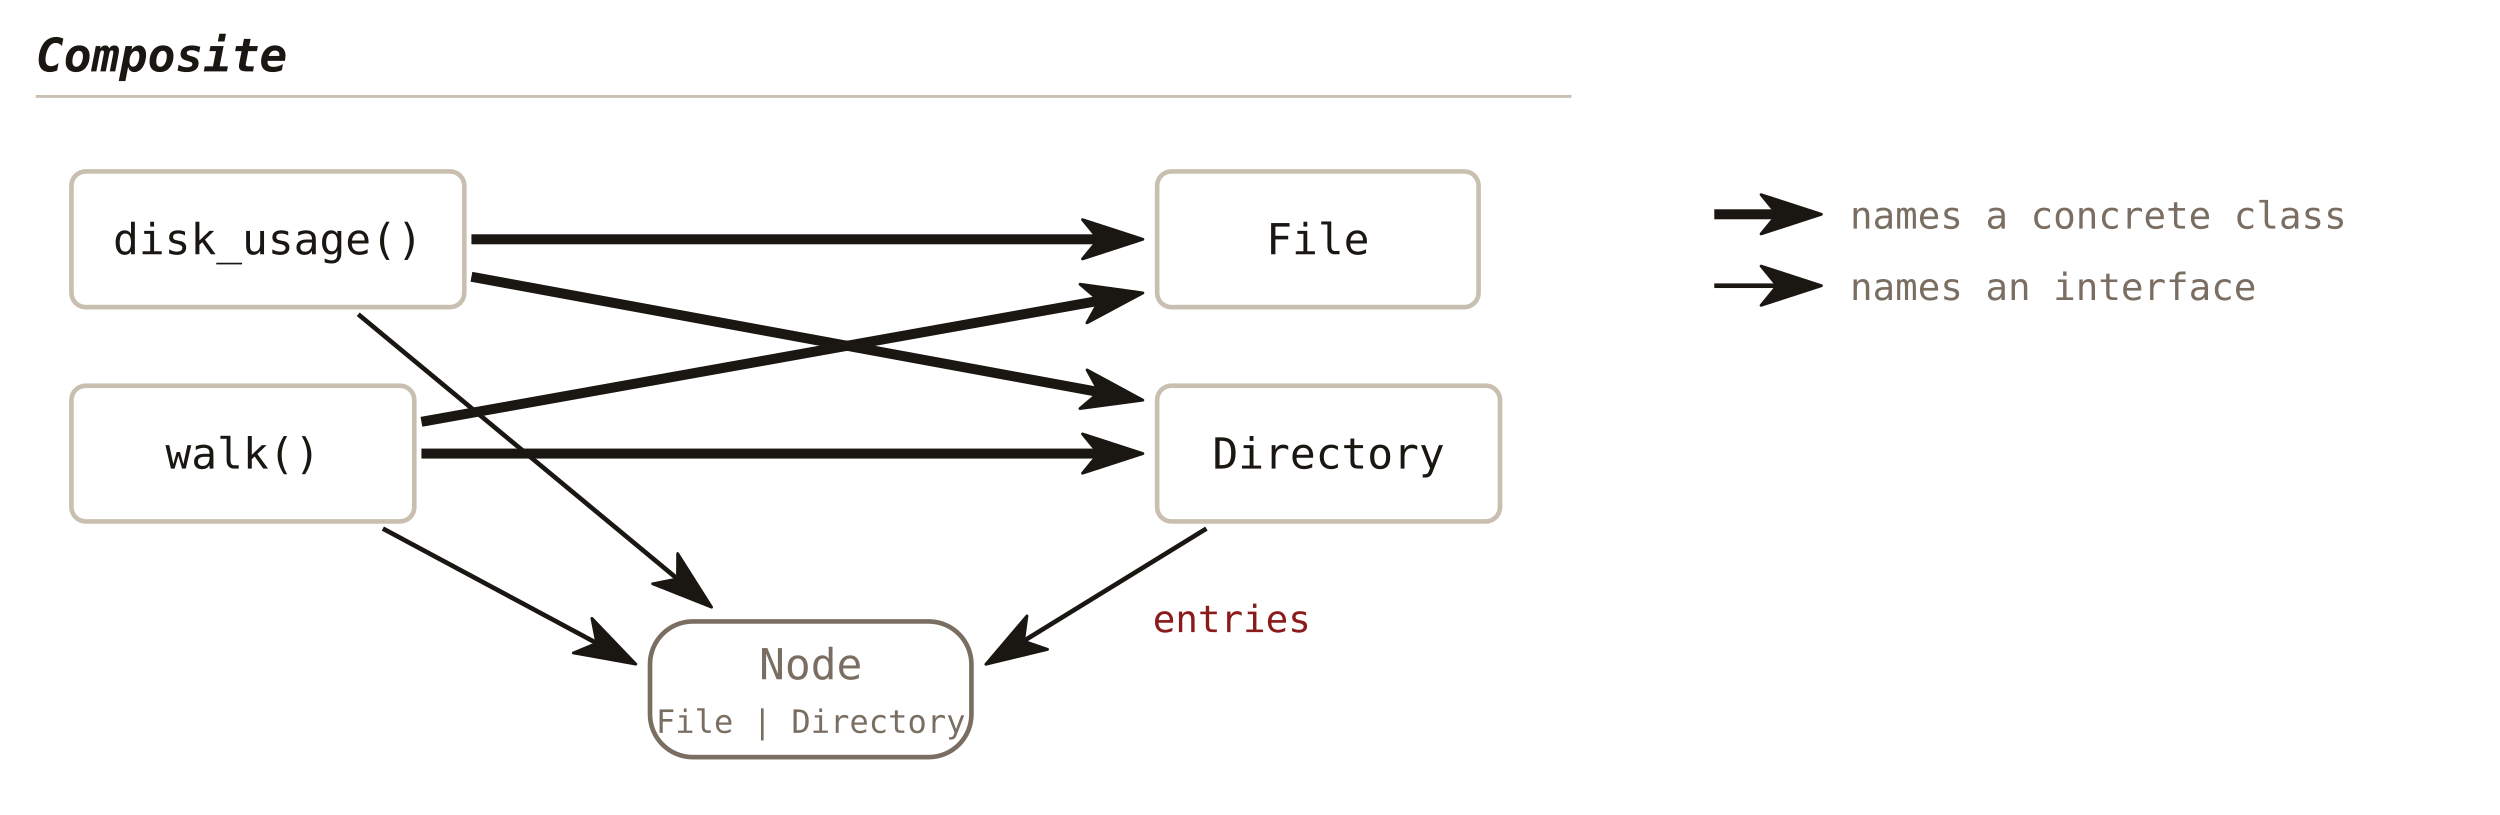
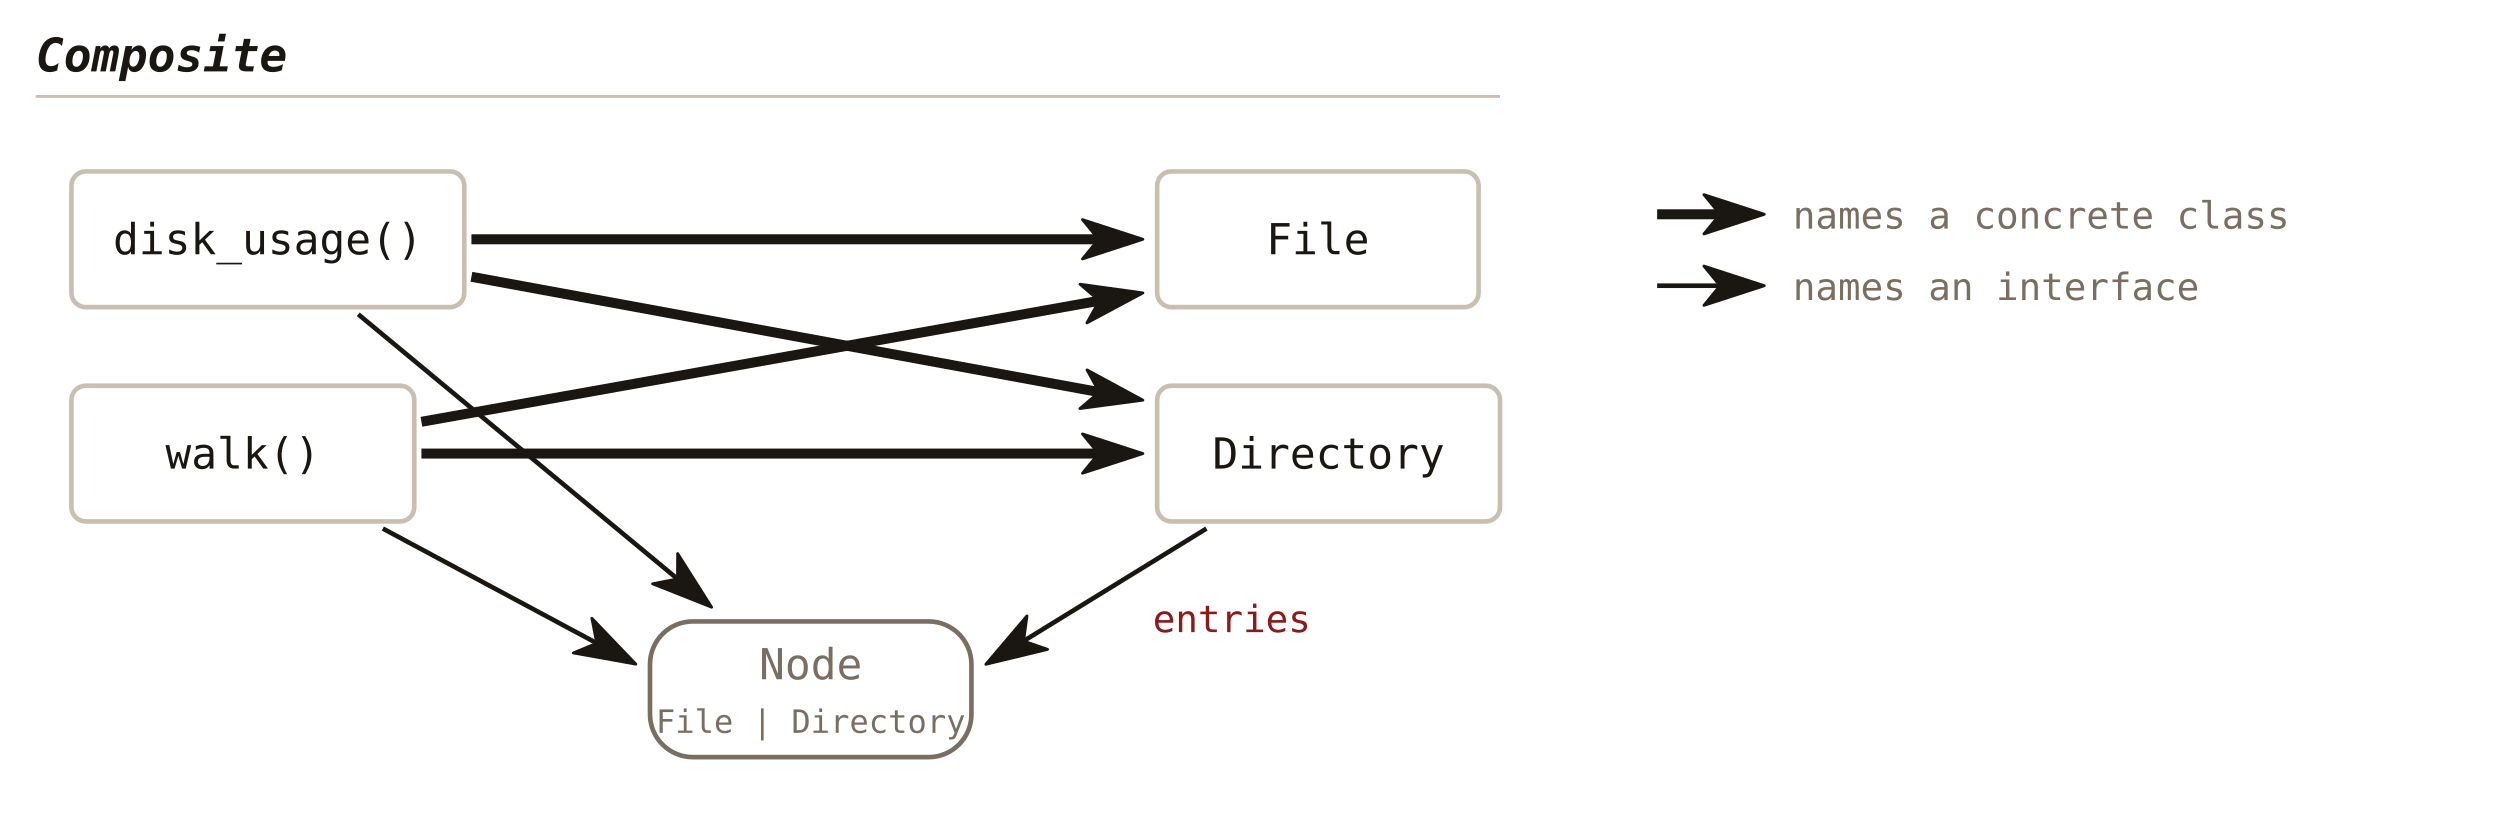
<svg xmlns="http://www.w3.org/2000/svg" viewBox="0 0 700 228" font-family="'JetBrains Mono', Consolas, monospace">
  <defs>
    <marker id="c34-solid" viewBox="0 0 18 12" refX="5" refY="6" markerWidth="18" markerHeight="12" orient="auto" markerUnits="userSpaceOnUse">
      <path d="M0.5,0.5 L17.4,6 L0.5,11.5 L5,6 Z" fill="#1a1612" stroke="#1a1612" stroke-width="0.8" stroke-linejoin="round" />
    </marker>
    <marker id="c34-hollow" viewBox="0 0 18 12" refX="1" refY="6" markerWidth="18" markerHeight="12" orient="auto" markerUnits="userSpaceOnUse">
      <path d="M1,1 L17.4,6 L1,11 Z" fill="none" stroke="#1a1612" stroke-width="1.2" stroke-linejoin="round" />
    </marker>
    <marker id="c34-hollow-muted" viewBox="0 0 18 12" refX="1" refY="6" markerWidth="18" markerHeight="12" orient="auto" markerUnits="userSpaceOnUse">
      <path d="M1,1 L17.4,6 L1,11 Z" fill="none" stroke="#7a6e62" stroke-width="1.2" stroke-linejoin="round" />
    </marker>
  </defs>
  <text x="10" y="20" font-size="13" font-weight="bold" font-style="italic" fill="#1a1612" text-anchor="start">Composite</text>
-   <line x1="10" y1="27" x2="440" y2="27" stroke="#c8bfb0" stroke-width="0.8" />
+   <line x1="10" y1="27" x2="420" y2="27" stroke="#c8bfb0" stroke-width="0.8" />
  <rect x="20" y="48" width="110" height="38" fill="none" stroke="#c8bfb0" stroke-width="1.3" rx="4" />
  <text x="75.0" y="71.2" font-size="12" fill="#1a1612" text-anchor="middle">disk_usage()</text>
  <rect x="20" y="108" width="96" height="38" fill="none" stroke="#c8bfb0" stroke-width="1.3" rx="4" />
  <text x="68.0" y="131.2" font-size="12" fill="#1a1612" text-anchor="middle">walk()</text>
  <rect x="324" y="48" width="90" height="38" fill="none" stroke="#c8bfb0" stroke-width="1.3" rx="4" />
  <text x="369.0" y="71.2" font-size="12" fill="#1a1612" text-anchor="middle">File</text>
  <rect x="324" y="108" width="96" height="38" fill="none" stroke="#c8bfb0" stroke-width="1.3" rx="4" />
  <text x="372.0" y="131.2" font-size="12" fill="#1a1612" text-anchor="middle">Directory</text>
  <rect x="182" y="174" width="90" height="38" fill="none" stroke="#7a6e62" stroke-width="1.3" rx="12" />
  <text x="227.0" y="190.2" font-size="12" fill="#7a6e62" text-anchor="middle">Node</text>
  <text x="227.0" y="205.2" font-size="9" fill="#7a6e62" text-anchor="middle">File | Directory</text>
  <line x1="132.0" y1="67.0" x2="307.6" y2="67.0" stroke="#1a1612" stroke-width="2.8" marker-end="url(#c34-solid)" />
  <line x1="132.0" y1="77.5" x2="307.8" y2="109.8" stroke="#1a1612" stroke-width="2.8" marker-end="url(#c34-solid)" />
  <line x1="118.0" y1="118.1" x2="307.8" y2="84.2" stroke="#1a1612" stroke-width="2.8" marker-end="url(#c34-solid)" />
  <line x1="118.0" y1="127.0" x2="307.6" y2="127.0" stroke="#1a1612" stroke-width="2.8" marker-end="url(#c34-solid)" />
  <line x1="100.3" y1="88.0" x2="189.7" y2="162.1" stroke="#1a1612" stroke-width="1.3" marker-end="url(#c34-solid)" />
  <line x1="107.2" y1="148.0" x2="167.1" y2="180.1" stroke="#1a1612" stroke-width="1.3" marker-end="url(#c34-solid)" />
  <line x1="337.8" y1="148.0" x2="286.6" y2="179.5" stroke="#1a1612" stroke-width="1.3" marker-end="url(#c34-solid)" />
  <text x="344.9" y="177.0" font-size="10.5" fill="#8b1a1a" text-anchor="middle">entries</text>
-   <line class="legend" x1="480" y1="60" x2="497.6" y2="60" stroke="#1a1612" stroke-width="2.8" marker-end="url(#c34-solid)" />
-   <text x="518" y="64" font-size="10.5" fill="#7a6e62" text-anchor="start">names a concrete class</text>
-   <line class="legend" x1="480" y1="80" x2="497.6" y2="80" stroke="#1a1612" stroke-width="1.3" marker-end="url(#c34-solid)" />
-   <text x="518" y="84" font-size="10.5" fill="#7a6e62" text-anchor="start">names an interface</text>
+   <line class="legend" x1="464" y1="60" x2="481.6" y2="60" stroke="#1a1612" stroke-width="2.8" marker-end="url(#c34-solid)" />
+   <text x="502" y="64" font-size="10.5" fill="#7a6e62" text-anchor="start">names a concrete class</text>
+   <line class="legend" x1="464" y1="80" x2="481.6" y2="80" stroke="#1a1612" stroke-width="1.3" marker-end="url(#c34-solid)" />
+   <text x="502" y="84" font-size="10.5" fill="#7a6e62" text-anchor="start">names an interface</text>
</svg>
